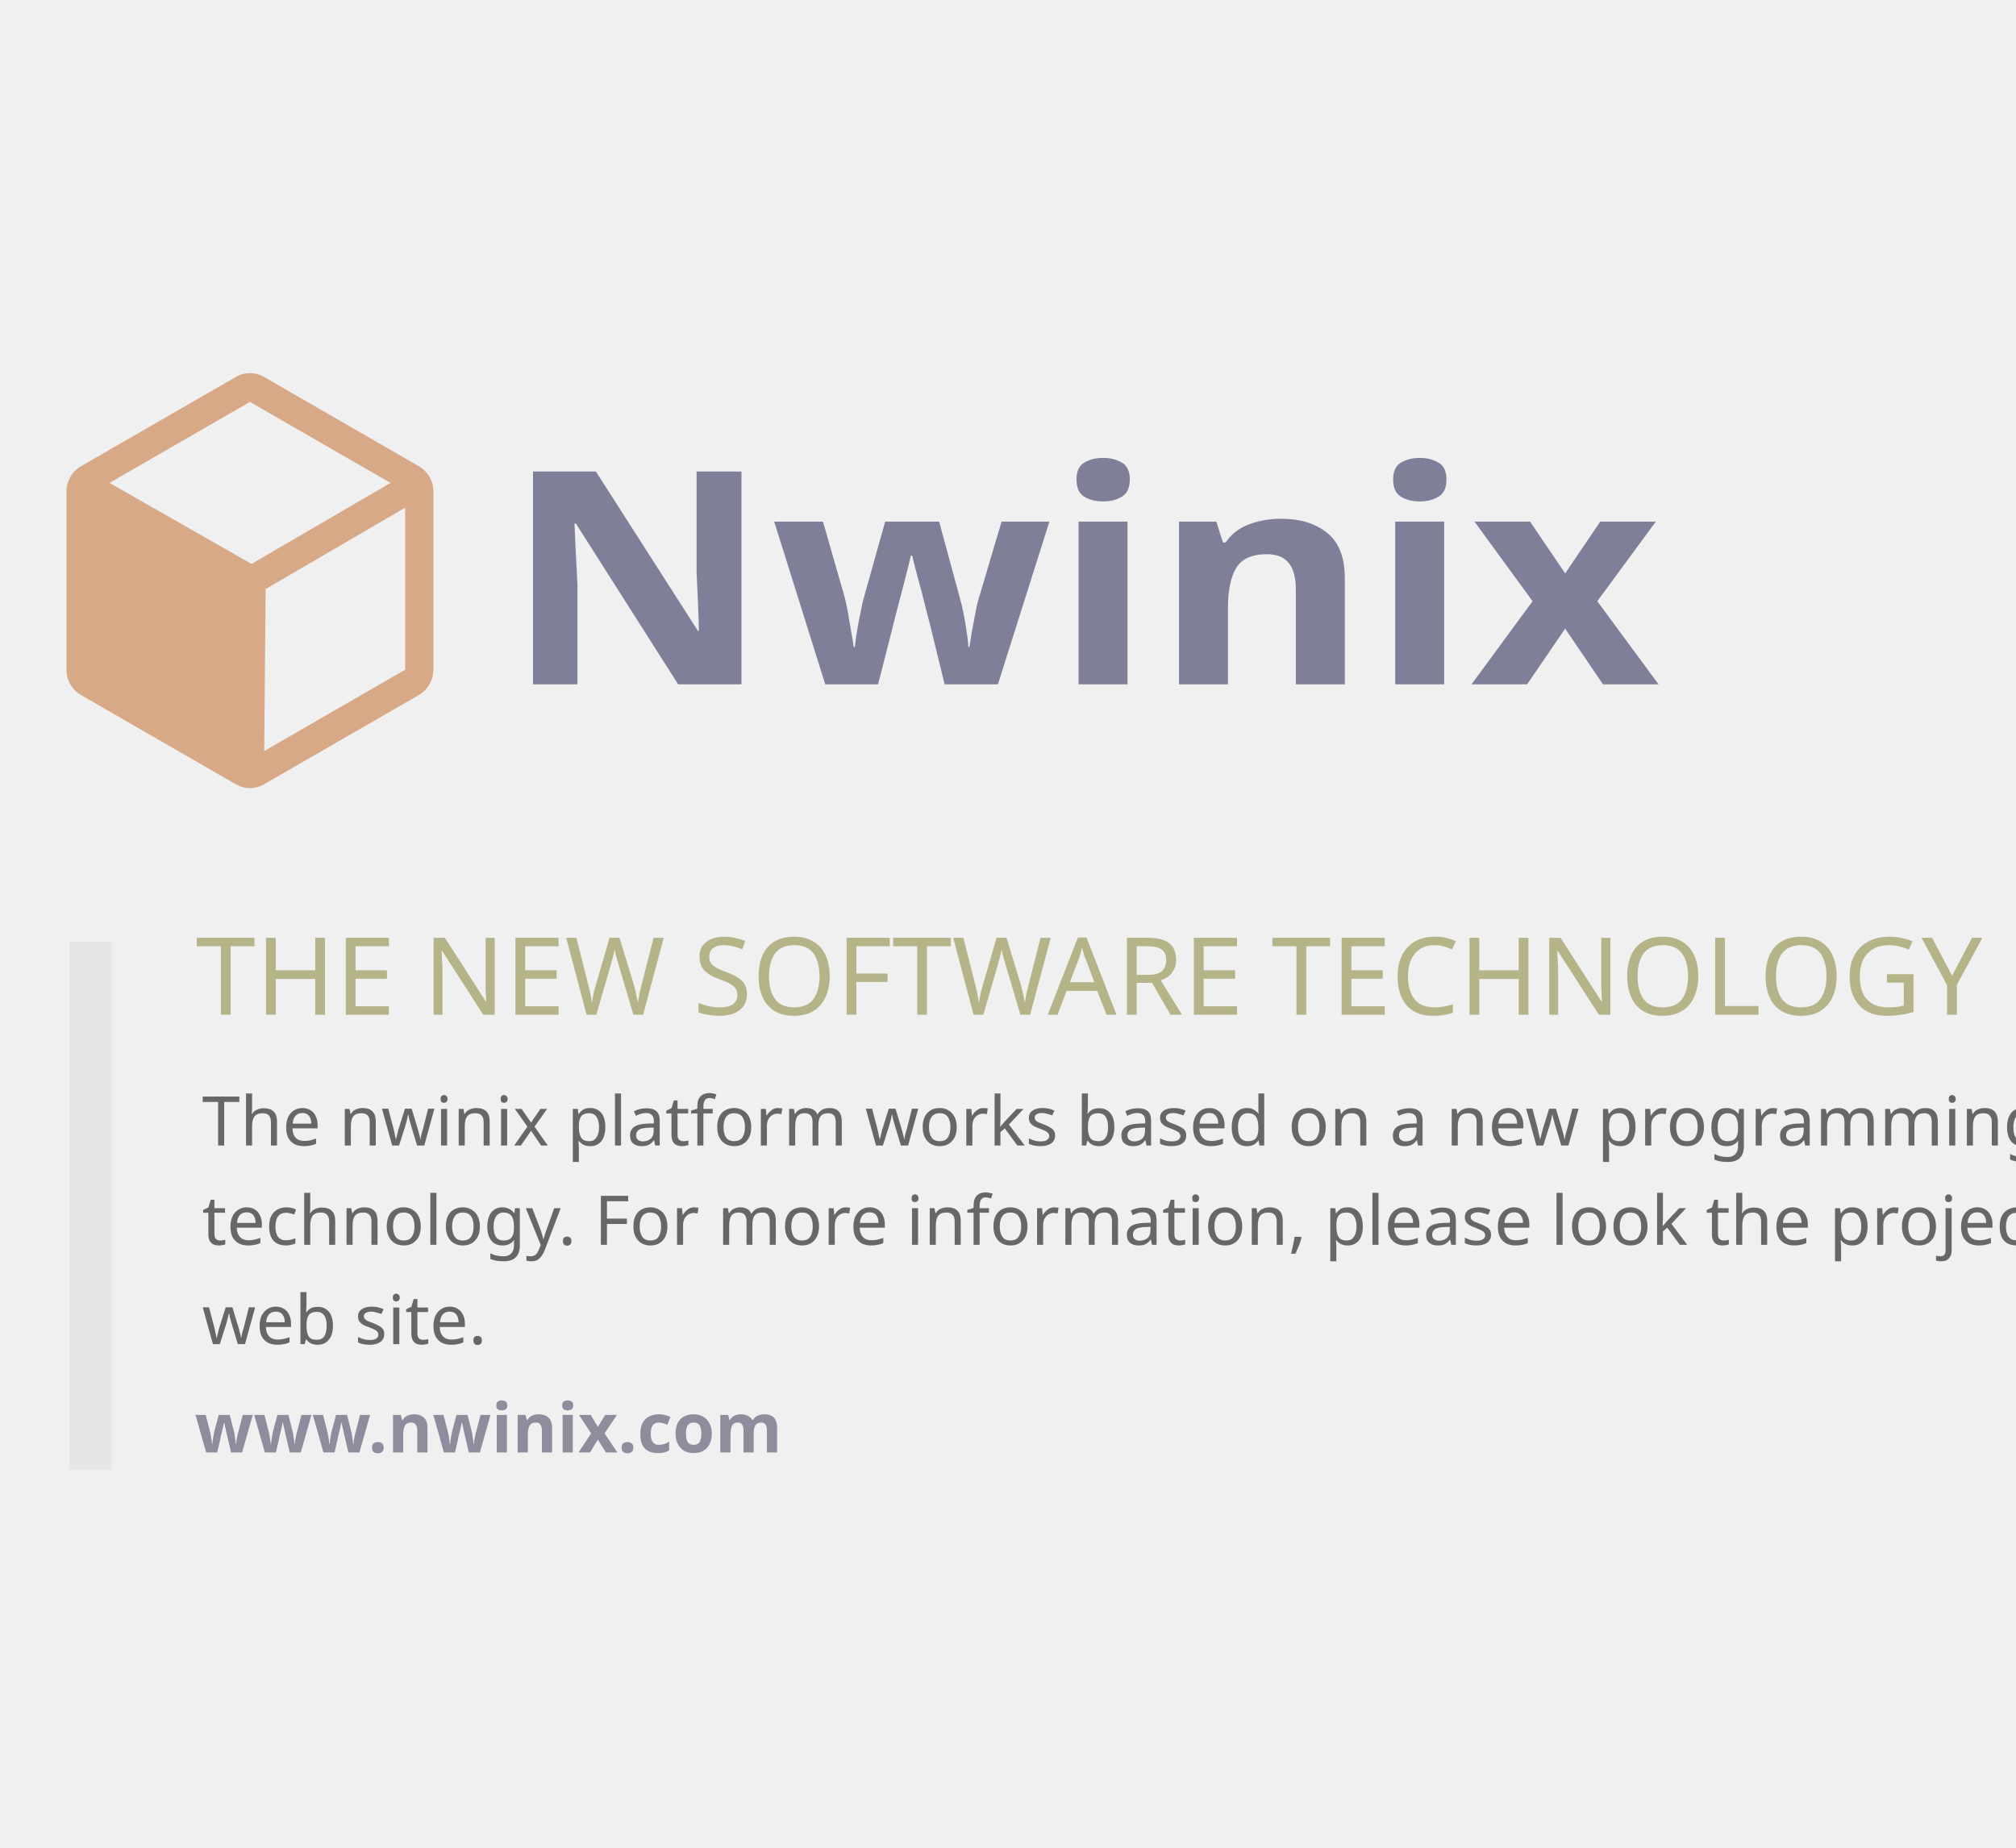
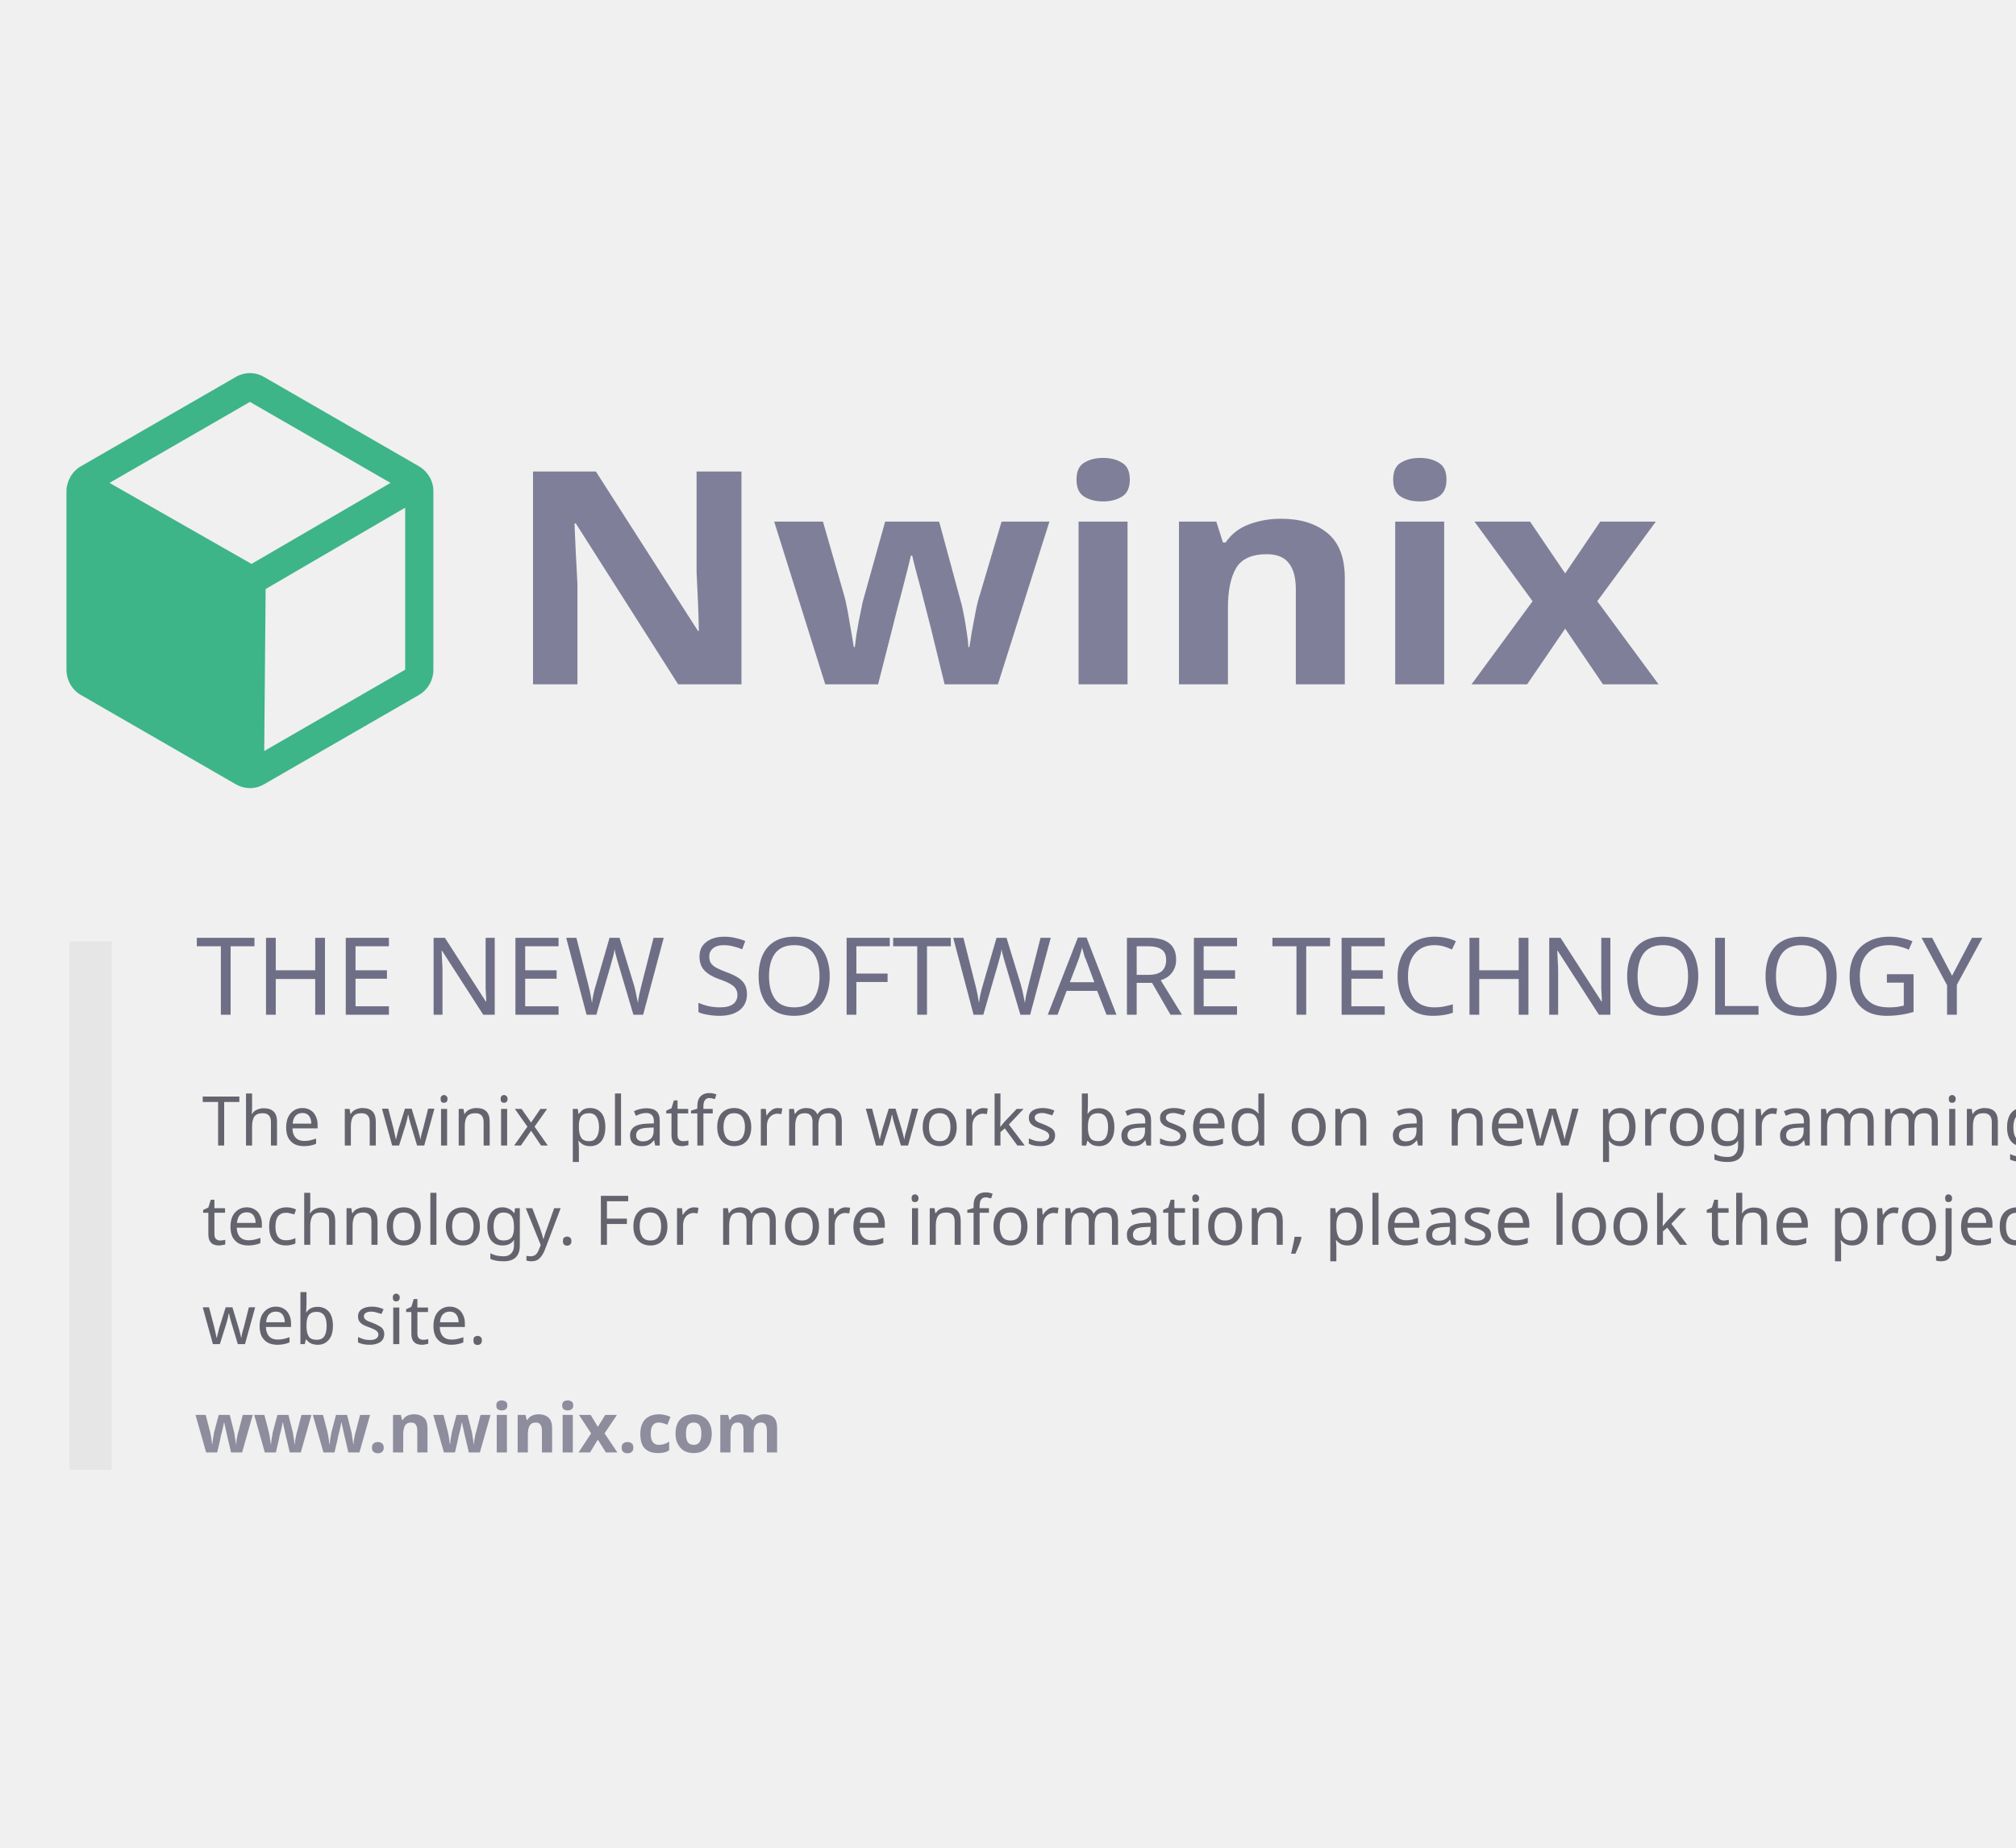
<svg xmlns="http://www.w3.org/2000/svg" width="145.332mm" height="133.237mm" viewBox="0 0 145.332 133.237" version="1.1" id="svg8">
  <defs id="defs2" />
  <g id="layer1" transform="translate(79.8875,-163.8506)">
    <rect id="rect12" width="150.812" height="95.25" x="-18.521" y="217.625" style="fill:none;fill-opacity:1;stroke-width:0.203" />
    <text xml:space="preserve" style="font-style:normal;font-weight:normal;font-size:22.578px;line-height:1.25;font-family:sans-serif;letter-spacing:0px;word-spacing:0px;fill:#9c9caa;fill-opacity:1;stroke:none;stroke-width:0.327" x="-41.482" y="224.069" id="text824" transform="scale(1.051039,0.951439)">
      <tspan id="tspan822" x="-41.482" y="224.069" style="font-style:normal;font-variant:normal;font-weight:bold;font-stretch:normal;font-size:22.578px;font-family:Bahnschrift;-inkscape-font-specification:'Bahnschrift Bold';opacity:0.85;fill:#7f7f99;fill-opacity:1;stroke-width:0.327">Nwinix</tspan>
    </text>
    <text xml:space="preserve" style="font-style:normal;font-weight:normal;font-size:7.761px;line-height:1.45;font-family:sans-serif;letter-spacing:0px;word-spacing:0px;fill:#969696;fill-opacity:1;stroke:none;stroke-width:0.265" x="-65.777" y="237.011" id="text825">
-       <tspan x="-65.777" y="237.011" style="font-style:normal;font-variant:normal;font-weight:300;font-stretch:normal;font-size:7.761px;line-height:1.45;font-family:Bahnschrift;-inkscape-font-specification:'Bahnschrift Light';fill:#b5b489;fill-opacity:1;stroke-width:0.265" id="tspan2">THE NEW SOFTWARE TECHNOLOGY</tspan>
+       <tspan x="-65.777" y="237.011" style="font-style:normal;font-variant:normal;font-weight:300;font-stretch:normal;font-size:7.761px;line-height:1.45;font-family:Bahnschrift;-inkscape-font-specification:'Bahnschrift Light';fill:#6e6e87;fill-opacity:1;stroke-width:0.265" id="tspan2">THE NEW SOFTWARE TECHNOLOGY</tspan>
    </text>
    <rect style="fill:none;fill-opacity:1;stroke-width:0.265" id="rect849" width="103.188" height="58.208" x="5.292" y="234.029" />
-     <path d="m -48.912,198.25 v 0 a 0.013,0.013 0 0 1 -0.013,-0.013 2.06,2.112 0 0 0 -0.763,-0.769 l -11.191,-6.453 a 2.035,2.086 0 0 0 -1.984,0 l -11.191,6.453 a 2.06,2.112 0 0 0 -0.763,0.769 0.013,0.013 0 0 1 -0.013,0.013 v 0.026 a 1.908,1.956 0 0 0 -0.267,1.004 v 12.854 a 2.047,2.099 0 0 0 1.043,1.825 l 11.191,6.453 a 2.098,2.151 0 0 0 0.916,0.261 h 0.178 a 2.047,2.099 0 0 0 0.89,-0.261 l 11.191,-6.453 a 2.047,2.099 0 0 0 1.043,-1.825 v -12.854 a 1.984,2.034 0 0 0 -0.267,-1.03 z m -12.844,6.258 -10.237,-5.84 10.123,-5.84 10.136,5.84 z m 11.077,7.626 -10.161,5.866 0.102,-11.681 10.059,-5.866 z" id="path1" style="fill:#d7a987;fill-opacity:1;stroke:none;stroke-width:0.129;stroke-opacity:1" />
+     <path d="m -48.912,198.25 v 0 a 0.013,0.013 0 0 1 -0.013,-0.013 2.06,2.112 0 0 0 -0.763,-0.769 l -11.191,-6.453 a 2.035,2.086 0 0 0 -1.984,0 l -11.191,6.453 a 2.06,2.112 0 0 0 -0.763,0.769 0.013,0.013 0 0 1 -0.013,0.013 v 0.026 a 1.908,1.956 0 0 0 -0.267,1.004 v 12.854 a 2.047,2.099 0 0 0 1.043,1.825 l 11.191,6.453 a 2.098,2.151 0 0 0 0.916,0.261 h 0.178 a 2.047,2.099 0 0 0 0.89,-0.261 l 11.191,-6.453 a 2.047,2.099 0 0 0 1.043,-1.825 v -12.854 a 1.984,2.034 0 0 0 -0.267,-1.03 z m -12.844,6.258 -10.237,-5.84 10.123,-5.84 10.136,5.84 z m 11.077,7.626 -10.161,5.866 0.102,-11.681 10.059,-5.866 z" id="path1" style="fill:#3eb489;fill-opacity:1;stroke:none;stroke-width:0.129;stroke-opacity:1" />
    <text xml:space="preserve" style="font-style:normal;font-weight:normal;font-size:4.233px;line-height:1.45;font-family:sans-serif;letter-spacing:0px;word-spacing:0px;fill:#969696;fill-opacity:1;stroke:none;stroke-width:0.265" x="-65.322" y="246.44" id="text825-5">
-       <tspan x="-65.322" y="246.44" style="font-style:normal;font-variant:normal;font-weight:normal;font-stretch:normal;font-size:4.939px;line-height:1.45;font-family:'Segoe UI';-inkscape-font-specification:'Segoe UI';fill:#666868;fill-opacity:1;stroke-width:0.265" id="tspan5">The nwinix platform works based on a new programming </tspan>
-       <tspan x="-65.322" y="253.601" style="font-style:normal;font-variant:normal;font-weight:normal;font-stretch:normal;font-size:4.939px;line-height:1.45;font-family:'Segoe UI';-inkscape-font-specification:'Segoe UI';fill:#666868;fill-opacity:1;stroke-width:0.265" id="tspan6">technology. For more information, please look the project </tspan>
-       <tspan x="-65.322" y="260.762" style="font-style:normal;font-variant:normal;font-weight:normal;font-stretch:normal;font-size:4.939px;line-height:1.45;font-family:'Segoe UI';-inkscape-font-specification:'Segoe UI';fill:#666868;fill-opacity:1;stroke-width:0.265" id="tspan10">web site.</tspan>
-       <tspan x="-65.322" y="267.256" style="font-style:normal;font-variant:normal;font-weight:normal;font-stretch:normal;font-size:4.233px;line-height:1.45;font-family:'Segoe UI';-inkscape-font-specification:'Segoe UI';fill:#666868;fill-opacity:1;stroke-width:0.265" id="tspan7" />
-       <tspan x="-65.322" y="273.433" style="font-style:normal;font-variant:normal;font-weight:normal;font-stretch:normal;font-size:4.233px;line-height:1.45;font-family:'Segoe UI';-inkscape-font-specification:'Segoe UI';fill:#666868;fill-opacity:1;stroke-width:0.265" id="tspan3" />
+       <tspan x="-65.322" y="246.44" style="font-style:normal;font-variant:normal;font-weight:normal;font-stretch:normal;font-size:4.939px;line-height:1.45;font-family:'Segoe UI';-inkscape-font-specification:'Segoe UI';fill:#64646e;fill-opacity:1;stroke-width:0.265" id="tspan5">The nwinix platform works based on a new programming </tspan>
+       <tspan x="-65.322" y="253.601" style="font-style:normal;font-variant:normal;font-weight:normal;font-stretch:normal;font-size:4.939px;line-height:1.45;font-family:'Segoe UI';-inkscape-font-specification:'Segoe UI';fill:#64646e;fill-opacity:1;stroke-width:0.265" id="tspan6">technology. For more information, please look the project </tspan>
+       <tspan x="-65.322" y="260.762" style="font-style:normal;font-variant:normal;font-weight:normal;font-stretch:normal;font-size:4.939px;line-height:1.45;font-family:'Segoe UI';-inkscape-font-specification:'Segoe UI';fill:#64646e;fill-opacity:1;stroke-width:0.265" id="tspan10">web site.</tspan>
+       <tspan x="-65.322" y="267.256" style="font-style:normal;font-variant:normal;font-weight:normal;font-stretch:normal;font-size:4.233px;line-height:1.45;font-family:'Segoe UI';-inkscape-font-specification:'Segoe UI';fill:#64646e;fill-opacity:1;stroke-width:0.265" id="tspan7" />
+       <tspan x="-65.322" y="273.433" style="font-style:normal;font-variant:normal;font-weight:normal;font-stretch:normal;font-size:4.233px;line-height:1.45;font-family:'Segoe UI';-inkscape-font-specification:'Segoe UI';fill:#64646e;fill-opacity:1;stroke-width:0.265" id="tspan3" />
    </text>
    <text xml:space="preserve" style="font-style:normal;font-variant:normal;font-weight:bold;font-stretch:normal;font-size:4.939px;line-height:1.45;font-family:'Segoe UI';-inkscape-font-specification:'Segoe UI Bold';fill:#666868;fill-opacity:1;stroke:#ffffff;stroke-width:0;stroke-miterlimit:1" x="-65.841" y="268.569" id="text8">
      <tspan id="tspan8" style="fill:#8d8d9e;fill-opacity:1;stroke-width:0" x="-65.841" y="268.569">www.nwinix.com</tspan>
    </text>
    <rect style="fill:#e6e6e6;fill-opacity:1;stroke:none;stroke-width:0.173;stroke-miterlimit:1;stroke-dasharray:none;stroke-opacity:1" id="rect13" width="3.045" height="38.078" x="-74.882" y="231.734" ry="0" />
    <rect style="fill:#cccbce;fill-opacity:1;stroke:none;stroke-width:0.213;stroke-miterlimit:1;stroke-dasharray:none;stroke-opacity:1" id="rect13-1" width="5.88" height="29.785" x="55.617" y="124.617" ry="0" />
  </g>
</svg>
